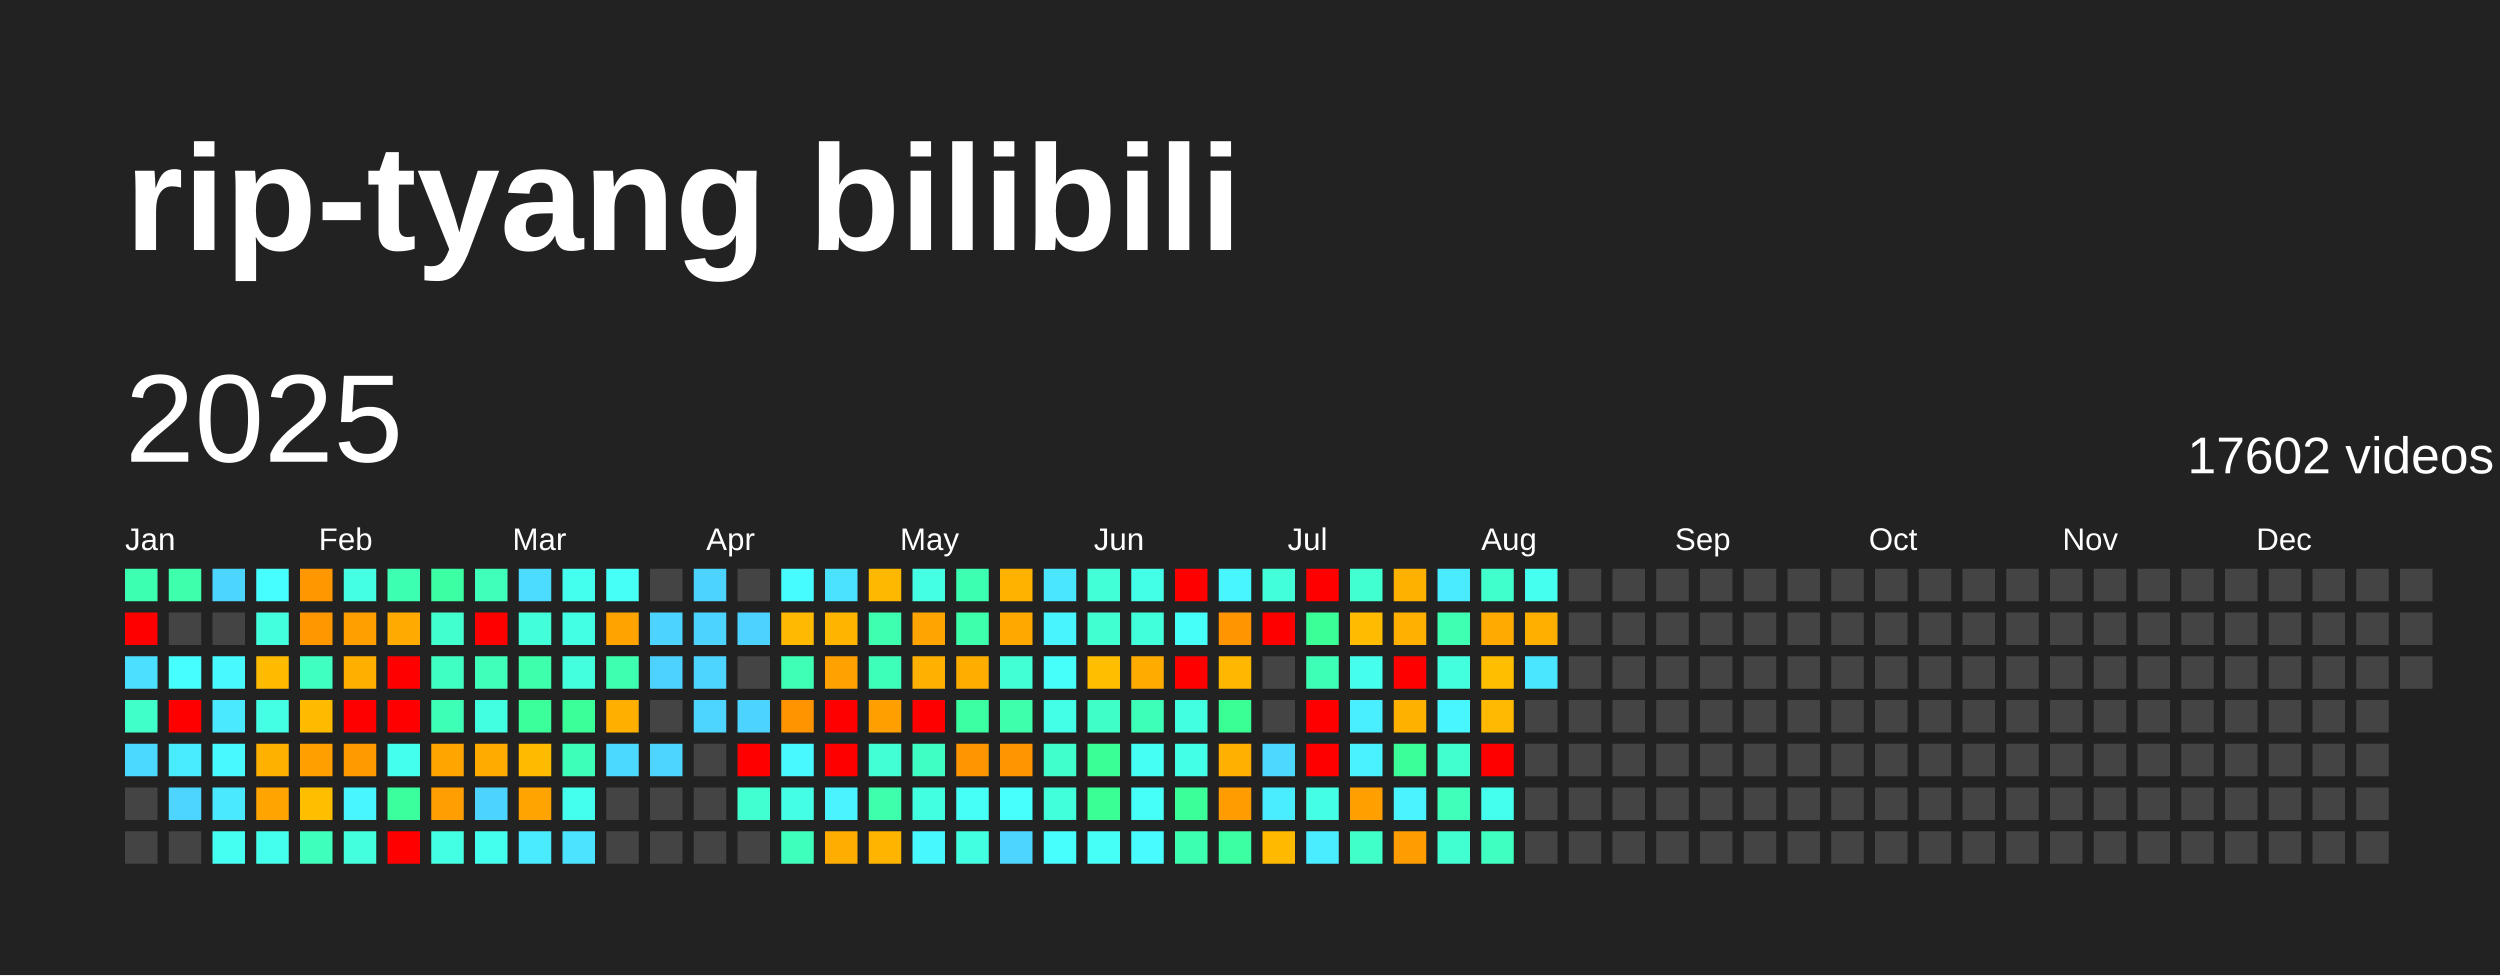
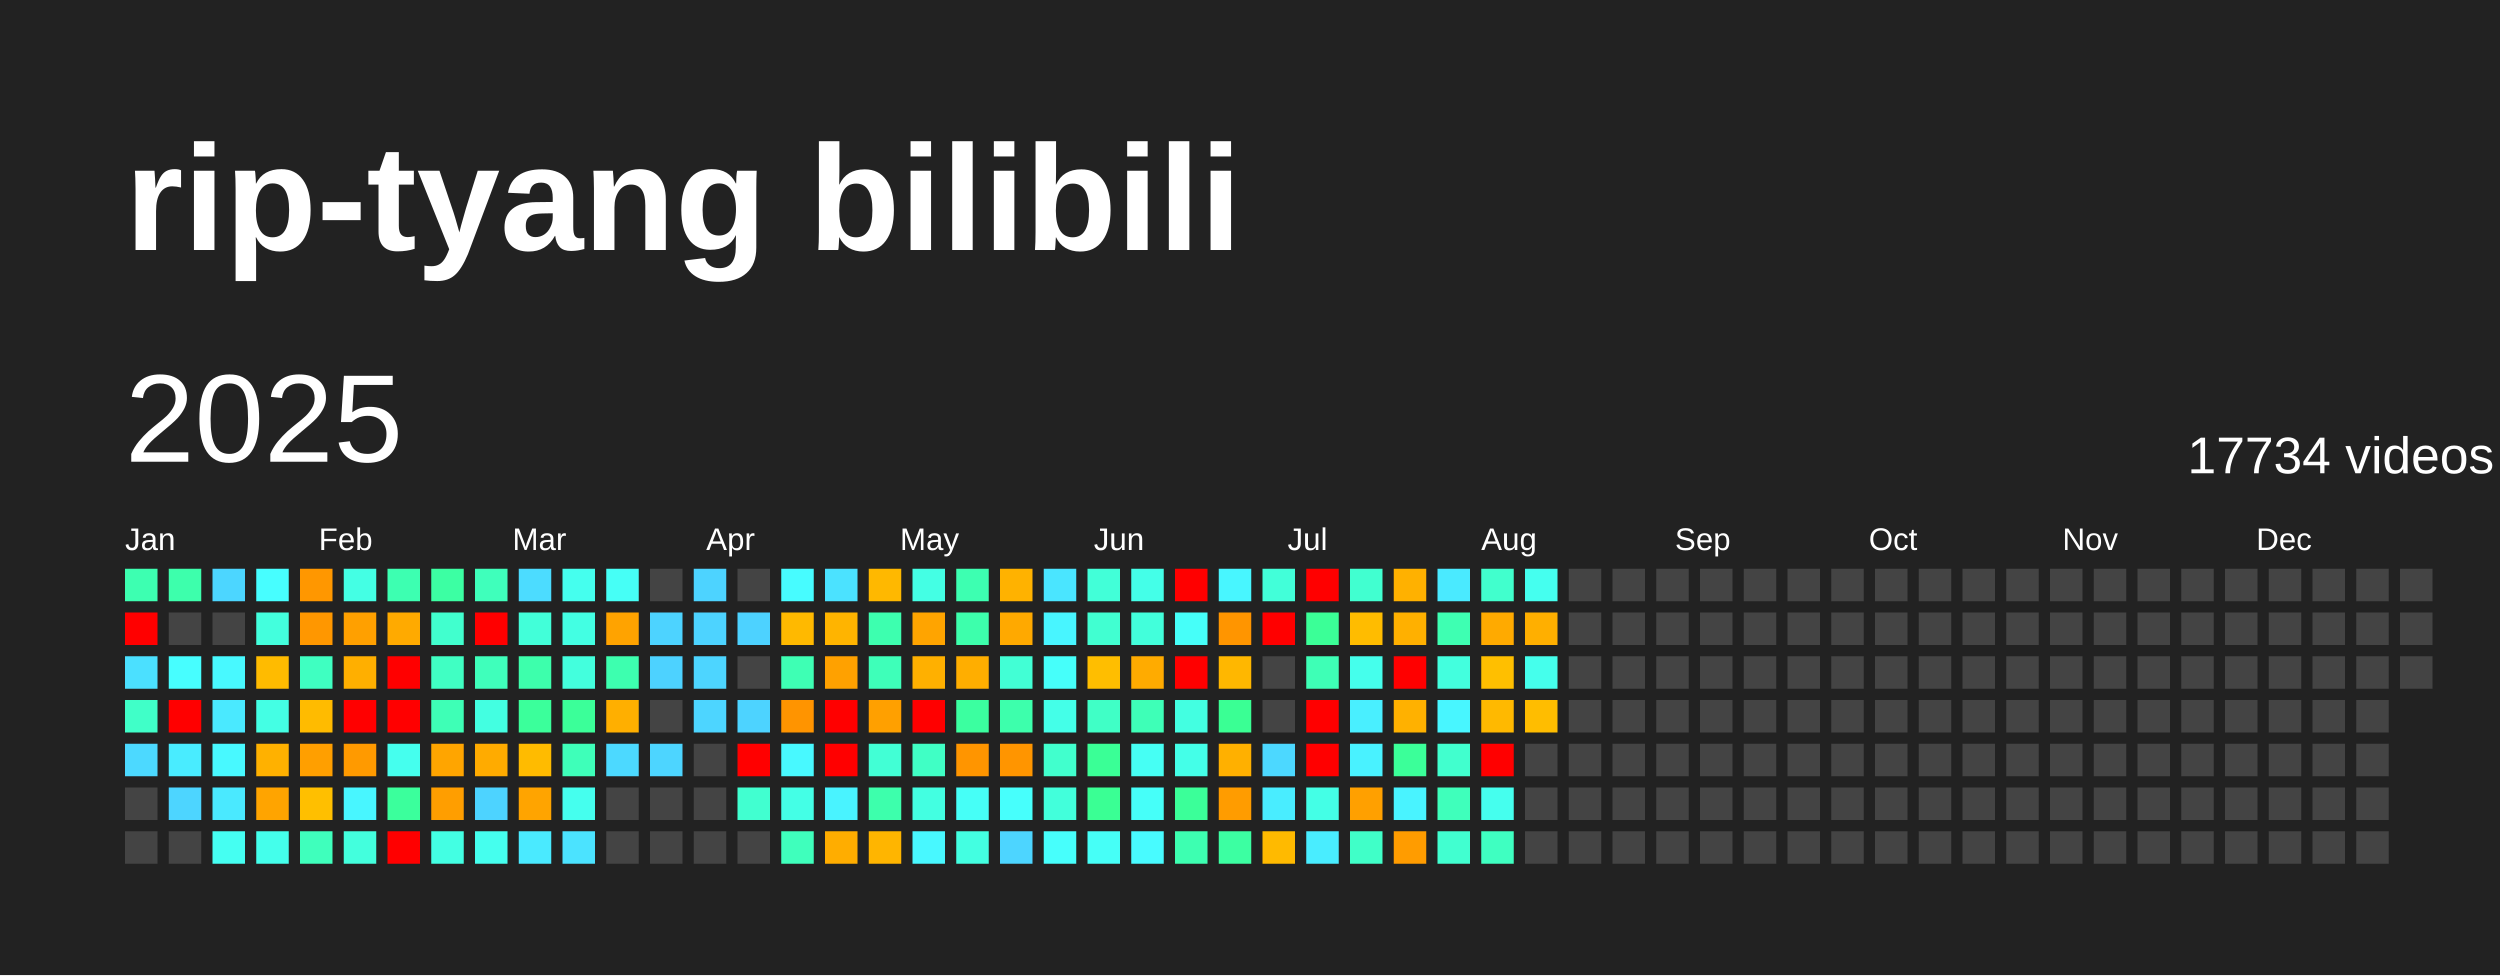
<svg xmlns="http://www.w3.org/2000/svg" baseProfile="full" height="78mm" version="1.1" viewBox="0,0,200,78" width="200mm">
  <defs />
  <rect fill="#222222" height="78" width="200" x="0" y="0" />
  <text fill="#FFFFFF" style="font-size:12px; font-family:Arial; font-weight:bold;" x="10" y="20">rip-tyang bilibili</text>
  <text dominant-baseline="hanging" fill="#FFFFFF" style="font-size:10.0px; font-family:Arial;" x="10" y="30">2025</text>
-   <text dominant-baseline="hanging" fill="#FFFFFF" style="font-size:4.125px; font-family:Arial;" x="175" y="35">17602 videos</text>
+   <text dominant-baseline="hanging" fill="#FFFFFF" style="font-size:4.125px; font-family:Arial;" x="175" y="35">17734 videos</text>
  <text fill="#FFFFFF" style="font-size:2.5px; font-family:Arial" x="10.0" y="44">Jan</text>
  <text fill="#FFFFFF" style="font-size:2.5px; font-family:Arial" x="25.5" y="44">Feb</text>
  <text fill="#FFFFFF" style="font-size:2.5px; font-family:Arial" x="41.0" y="44">Mar</text>
  <text fill="#FFFFFF" style="font-size:2.5px; font-family:Arial" x="56.5" y="44">Apr</text>
  <text fill="#FFFFFF" style="font-size:2.5px; font-family:Arial" x="72.0" y="44">May</text>
  <text fill="#FFFFFF" style="font-size:2.5px; font-family:Arial" x="87.5" y="44">Jun</text>
  <text fill="#FFFFFF" style="font-size:2.5px; font-family:Arial" x="103.0" y="44">Jul</text>
  <text fill="#FFFFFF" style="font-size:2.5px; font-family:Arial" x="118.5" y="44">Aug</text>
  <text fill="#FFFFFF" style="font-size:2.5px; font-family:Arial" x="134.0" y="44">Sep</text>
  <text fill="#FFFFFF" style="font-size:2.5px; font-family:Arial" x="149.5" y="44">Oct</text>
  <text fill="#FFFFFF" style="font-size:2.5px; font-family:Arial" x="165.0" y="44">Nov</text>
  <text fill="#FFFFFF" style="font-size:2.5px; font-family:Arial" x="180.5" y="44">Dec</text>
  <rect fill="#3dffb1" height="2.6" width="2.6" x="10.0" y="45.5" />
  <rect fill="red" height="2.6" width="2.6" x="10.0" y="49.0" />
  <rect fill="#4be0ff" height="2.6" width="2.6" x="10.0" y="52.5" />
  <rect fill="#40ffc8" height="2.6" width="2.6" x="10.0" y="56.0" />
  <rect fill="#4cd9ff" height="2.6" width="2.6" x="10.0" y="59.5" />
  <rect fill="#444444" height="2.6" width="2.6" x="10.0" y="63.0" />
  <rect fill="#444444" height="2.6" width="2.6" x="10.0" y="66.5" />
  <rect fill="#3dffac" height="2.6" width="2.6" x="13.5" y="45.5" />
  <rect fill="#444444" height="2.6" width="2.6" x="13.5" y="49.0" />
  <rect fill="#47feff" height="2.6" width="2.6" x="13.5" y="52.5" />
  <rect fill="red" height="2.6" width="2.6" x="13.5" y="56.0" />
  <rect fill="#49ecff" height="2.6" width="2.6" x="13.5" y="59.5" />
  <rect fill="#4dd5ff" height="2.6" width="2.6" x="13.5" y="63.0" />
  <rect fill="#444444" height="2.6" width="2.6" x="13.5" y="66.5" />
  <rect fill="#4cd6ff" height="2.6" width="2.6" x="17.0" y="45.5" />
  <rect fill="#444444" height="2.6" width="2.6" x="17.0" y="49.0" />
  <rect fill="#48f9ff" height="2.6" width="2.6" x="17.0" y="52.5" />
  <rect fill="#4ae9ff" height="2.6" width="2.6" x="17.0" y="56.0" />
  <rect fill="#48f9ff" height="2.6" width="2.6" x="17.0" y="59.5" />
  <rect fill="#4ae9ff" height="2.6" width="2.6" x="17.0" y="63.0" />
  <rect fill="#45fff2" height="2.6" width="2.6" x="17.0" y="66.5" />
  <rect fill="#47feff" height="2.6" width="2.6" x="20.5" y="45.5" />
  <rect fill="#43ffdd" height="2.6" width="2.6" x="20.5" y="49.0" />
  <rect fill="#ffbb00" height="2.6" width="2.6" x="20.5" y="52.5" />
  <rect fill="#44ffe4" height="2.6" width="2.6" x="20.5" y="56.0" />
  <rect fill="#ffb100" height="2.6" width="2.6" x="20.5" y="59.5" />
  <rect fill="#ffa400" height="2.6" width="2.6" x="20.5" y="63.0" />
  <rect fill="#44ffeb" height="2.6" width="2.6" x="20.5" y="66.5" />
  <rect fill="#ff9700" height="2.6" width="2.6" x="24.0" y="45.5" />
  <rect fill="#ff9700" height="2.6" width="2.6" x="24.0" y="49.0" />
  <rect fill="#3fffc1" height="2.6" width="2.6" x="24.0" y="52.5" />
  <rect fill="#ffbb00" height="2.6" width="2.6" x="24.0" y="56.0" />
  <rect fill="#ff9f00" height="2.6" width="2.6" x="24.0" y="59.5" />
  <rect fill="#ffbf00" height="2.6" width="2.6" x="24.0" y="63.0" />
  <rect fill="#3fffbc" height="2.6" width="2.6" x="24.0" y="66.5" />
  <rect fill="#44ffe4" height="2.6" width="2.6" x="27.5" y="45.5" />
  <rect fill="#ffa000" height="2.6" width="2.6" x="27.5" y="49.0" />
  <rect fill="#ffaf00" height="2.6" width="2.6" x="27.5" y="52.5" />
  <rect fill="red" height="2.6" width="2.6" x="27.5" y="56.0" />
  <rect fill="#ff9a00" height="2.6" width="2.6" x="27.5" y="59.5" />
  <rect fill="#48f6ff" height="2.6" width="2.6" x="27.5" y="63.0" />
  <rect fill="#43ffdd" height="2.6" width="2.6" x="27.5" y="66.5" />
  <rect fill="#3dffb1" height="2.6" width="2.6" x="31.0" y="45.5" />
  <rect fill="#ffaa00" height="2.6" width="2.6" x="31.0" y="49.0" />
  <rect fill="red" height="2.6" width="2.6" x="31.0" y="52.5" />
  <rect fill="red" height="2.6" width="2.6" x="31.0" y="56.0" />
  <rect fill="#45ffee" height="2.6" width="2.6" x="31.0" y="59.5" />
  <rect fill="#3bff9c" height="2.6" width="2.6" x="31.0" y="63.0" />
  <rect fill="red" height="2.6" width="2.6" x="31.0" y="66.5" />
  <rect fill="#3cffa3" height="2.6" width="2.6" x="34.5" y="45.5" />
  <rect fill="#41ffce" height="2.6" width="2.6" x="34.5" y="49.0" />
  <rect fill="#40ffc3" height="2.6" width="2.6" x="34.5" y="52.5" />
  <rect fill="#3effb6" height="2.6" width="2.6" x="34.5" y="56.0" />
  <rect fill="#ffa500" height="2.6" width="2.6" x="34.5" y="59.5" />
  <rect fill="#ff9e00" height="2.6" width="2.6" x="34.5" y="63.0" />
  <rect fill="#43ffe3" height="2.6" width="2.6" x="34.5" y="66.5" />
  <rect fill="#3fffbb" height="2.6" width="2.6" x="38.0" y="45.5" />
  <rect fill="red" height="2.6" width="2.6" x="38.0" y="49.0" />
  <rect fill="#3fffbb" height="2.6" width="2.6" x="38.0" y="52.5" />
  <rect fill="#43ffe1" height="2.6" width="2.6" x="38.0" y="56.0" />
  <rect fill="#ffab00" height="2.6" width="2.6" x="38.0" y="59.5" />
  <rect fill="#4dd3ff" height="2.6" width="2.6" x="38.0" y="63.0" />
  <rect fill="#45ffee" height="2.6" width="2.6" x="38.0" y="66.5" />
  <rect fill="#4cdcff" height="2.6" width="2.6" x="41.5" y="45.5" />
  <rect fill="#42ffd9" height="2.6" width="2.6" x="41.5" y="49.0" />
  <rect fill="#3dffac" height="2.6" width="2.6" x="41.5" y="52.5" />
  <rect fill="#3bff9b" height="2.6" width="2.6" x="41.5" y="56.0" />
  <rect fill="#ffbb00" height="2.6" width="2.6" x="41.5" y="59.5" />
  <rect fill="#ffa400" height="2.6" width="2.6" x="41.5" y="63.0" />
  <rect fill="#4aeaff" height="2.6" width="2.6" x="41.5" y="66.5" />
  <rect fill="#45ffee" height="2.6" width="2.6" x="45.0" y="45.5" />
  <rect fill="#43ffe3" height="2.6" width="2.6" x="45.0" y="49.0" />
  <rect fill="#43ffdd" height="2.6" width="2.6" x="45.0" y="52.5" />
  <rect fill="#3bff99" height="2.6" width="2.6" x="45.0" y="56.0" />
  <rect fill="#3effb9" height="2.6" width="2.6" x="45.0" y="59.5" />
  <rect fill="#45ffee" height="2.6" width="2.6" x="45.0" y="63.0" />
  <rect fill="#4be3ff" height="2.6" width="2.6" x="45.0" y="66.5" />
  <rect fill="#46fff6" height="2.6" width="2.6" x="48.5" y="45.5" />
  <rect fill="#ffa300" height="2.6" width="2.6" x="48.5" y="49.0" />
  <rect fill="#3dffaf" height="2.6" width="2.6" x="48.5" y="52.5" />
  <rect fill="#ffaf00" height="2.6" width="2.6" x="48.5" y="56.0" />
  <rect fill="#4cd9ff" height="2.6" width="2.6" x="48.5" y="59.5" />
  <rect fill="#444444" height="2.6" width="2.6" x="48.5" y="63.0" />
  <rect fill="#444444" height="2.6" width="2.6" x="48.5" y="66.5" />
  <rect fill="#444444" height="2.6" width="2.6" x="52.0" y="45.5" />
  <rect fill="#4dd3ff" height="2.6" width="2.6" x="52.0" y="49.0" />
  <rect fill="#4dd2ff" height="2.6" width="2.6" x="52.0" y="52.5" />
  <rect fill="#444444" height="2.6" width="2.6" x="52.0" y="56.0" />
  <rect fill="#4dd5ff" height="2.6" width="2.6" x="52.0" y="59.5" />
  <rect fill="#444444" height="2.6" width="2.6" x="52.0" y="63.0" />
  <rect fill="#444444" height="2.6" width="2.6" x="52.0" y="66.5" />
  <rect fill="#4dd3ff" height="2.6" width="2.6" x="55.5" y="45.5" />
  <rect fill="#4dd3ff" height="2.6" width="2.6" x="55.5" y="49.0" />
  <rect fill="#4dd5ff" height="2.6" width="2.6" x="55.5" y="52.5" />
  <rect fill="#4dd5ff" height="2.6" width="2.6" x="55.5" y="56.0" />
  <rect fill="#444444" height="2.6" width="2.6" x="55.5" y="59.5" />
  <rect fill="#444444" height="2.6" width="2.6" x="55.5" y="63.0" />
  <rect fill="#444444" height="2.6" width="2.6" x="55.5" y="66.5" />
  <rect fill="#444444" height="2.6" width="2.6" x="59.0" y="45.5" />
  <rect fill="#4dd2ff" height="2.6" width="2.6" x="59.0" y="49.0" />
  <rect fill="#444444" height="2.6" width="2.6" x="59.0" y="52.5" />
  <rect fill="#4dd3ff" height="2.6" width="2.6" x="59.0" y="56.0" />
  <rect fill="red" height="2.6" width="2.6" x="59.0" y="59.5" />
  <rect fill="#41ffd0" height="2.6" width="2.6" x="59.0" y="63.0" />
  <rect fill="#444444" height="2.6" width="2.6" x="59.0" y="66.5" />
  <rect fill="#47fcff" height="2.6" width="2.6" x="62.5" y="45.5" />
  <rect fill="#ffb900" height="2.6" width="2.6" x="62.5" y="49.0" />
  <rect fill="#3effb4" height="2.6" width="2.6" x="62.5" y="52.5" />
  <rect fill="#ff9400" height="2.6" width="2.6" x="62.5" y="56.0" />
  <rect fill="#48f9ff" height="2.6" width="2.6" x="62.5" y="59.5" />
  <rect fill="#44ffe6" height="2.6" width="2.6" x="62.5" y="63.0" />
  <rect fill="#3fffbc" height="2.6" width="2.6" x="62.5" y="66.5" />
  <rect fill="#4be2ff" height="2.6" width="2.6" x="66.0" y="45.5" />
  <rect fill="#ffb400" height="2.6" width="2.6" x="66.0" y="49.0" />
  <rect fill="#ffa100" height="2.6" width="2.6" x="66.0" y="52.5" />
  <rect fill="red" height="2.6" width="2.6" x="66.0" y="56.0" />
  <rect fill="red" height="2.6" width="2.6" x="66.0" y="59.5" />
  <rect fill="#49f3ff" height="2.6" width="2.6" x="66.0" y="63.0" />
  <rect fill="#ffad00" height="2.6" width="2.6" x="66.0" y="66.5" />
  <rect fill="#ffb800" height="2.6" width="2.6" x="69.5" y="45.5" />
  <rect fill="#3dffaf" height="2.6" width="2.6" x="69.5" y="49.0" />
  <rect fill="#3effb9" height="2.6" width="2.6" x="69.5" y="52.5" />
  <rect fill="#ffa000" height="2.6" width="2.6" x="69.5" y="56.0" />
  <rect fill="#42ffd5" height="2.6" width="2.6" x="69.5" y="59.5" />
  <rect fill="#3dffac" height="2.6" width="2.6" x="69.5" y="63.0" />
  <rect fill="#ffb500" height="2.6" width="2.6" x="69.5" y="66.5" />
  <rect fill="#44ffe4" height="2.6" width="2.6" x="73.0" y="45.5" />
  <rect fill="#ffa400" height="2.6" width="2.6" x="73.0" y="49.0" />
  <rect fill="#ffb000" height="2.6" width="2.6" x="73.0" y="52.5" />
  <rect fill="red" height="2.6" width="2.6" x="73.0" y="56.0" />
  <rect fill="#40ffc5" height="2.6" width="2.6" x="73.0" y="59.5" />
  <rect fill="#43ffe1" height="2.6" width="2.6" x="73.0" y="63.0" />
  <rect fill="#48f8ff" height="2.6" width="2.6" x="73.0" y="66.5" />
  <rect fill="#3dffb1" height="2.6" width="2.6" x="76.5" y="45.5" />
  <rect fill="#3dffac" height="2.6" width="2.6" x="76.5" y="49.0" />
  <rect fill="#ffae00" height="2.6" width="2.6" x="76.5" y="52.5" />
  <rect fill="#3bffa0" height="2.6" width="2.6" x="76.5" y="56.0" />
  <rect fill="#ff9500" height="2.6" width="2.6" x="76.5" y="59.5" />
  <rect fill="#46fff7" height="2.6" width="2.6" x="76.5" y="63.0" />
  <rect fill="#43ffe1" height="2.6" width="2.6" x="76.5" y="66.5" />
  <rect fill="#ffb200" height="2.6" width="2.6" x="80.0" y="45.5" />
  <rect fill="#ffa900" height="2.6" width="2.6" x="80.0" y="49.0" />
  <rect fill="#42ffd5" height="2.6" width="2.6" x="80.0" y="52.5" />
  <rect fill="#3dffac" height="2.6" width="2.6" x="80.0" y="56.0" />
  <rect fill="#ff9500" height="2.6" width="2.6" x="80.0" y="59.5" />
  <rect fill="#47fffc" height="2.6" width="2.6" x="80.0" y="63.0" />
  <rect fill="#4dd5ff" height="2.6" width="2.6" x="80.0" y="66.5" />
  <rect fill="#4ae5ff" height="2.6" width="2.6" x="83.5" y="45.5" />
  <rect fill="#48f5ff" height="2.6" width="2.6" x="83.5" y="49.0" />
  <rect fill="#46fffa" height="2.6" width="2.6" x="83.5" y="52.5" />
  <rect fill="#44ffe8" height="2.6" width="2.6" x="83.5" y="56.0" />
  <rect fill="#41ffcd" height="2.6" width="2.6" x="83.5" y="59.5" />
  <rect fill="#42ffdb" height="2.6" width="2.6" x="83.5" y="63.0" />
  <rect fill="#47fffc" height="2.6" width="2.6" x="83.5" y="66.5" />
  <rect fill="#42ffd8" height="2.6" width="2.6" x="87.0" y="45.5" />
  <rect fill="#41ffd1" height="2.6" width="2.6" x="87.0" y="49.0" />
  <rect fill="#ffbe00" height="2.6" width="2.6" x="87.0" y="52.5" />
  <rect fill="#40ffc6" height="2.6" width="2.6" x="87.0" y="56.0" />
  <rect fill="#3aff96" height="2.6" width="2.6" x="87.0" y="59.5" />
  <rect fill="#3aff94" height="2.6" width="2.6" x="87.0" y="63.0" />
  <rect fill="#46fff7" height="2.6" width="2.6" x="87.0" y="66.5" />
  <rect fill="#44ffe8" height="2.6" width="2.6" x="90.5" y="45.5" />
  <rect fill="#42ffdb" height="2.6" width="2.6" x="90.5" y="49.0" />
  <rect fill="#ffab00" height="2.6" width="2.6" x="90.5" y="52.5" />
  <rect fill="#3effb7" height="2.6" width="2.6" x="90.5" y="56.0" />
  <rect fill="#46fff4" height="2.6" width="2.6" x="90.5" y="59.5" />
  <rect fill="#46fff9" height="2.6" width="2.6" x="90.5" y="63.0" />
  <rect fill="#48fbff" height="2.6" width="2.6" x="90.5" y="66.5" />
  <rect fill="red" height="2.6" width="2.6" x="94.0" y="45.5" />
  <rect fill="#46fff9" height="2.6" width="2.6" x="94.0" y="49.0" />
  <rect fill="red" height="2.6" width="2.6" x="94.0" y="52.5" />
  <rect fill="#43ffe1" height="2.6" width="2.6" x="94.0" y="56.0" />
  <rect fill="#44ffe8" height="2.6" width="2.6" x="94.0" y="59.5" />
  <rect fill="#3bff99" height="2.6" width="2.6" x="94.0" y="63.0" />
  <rect fill="#3dffb1" height="2.6" width="2.6" x="94.0" y="66.5" />
  <rect fill="#48f6ff" height="2.6" width="2.6" x="97.5" y="45.5" />
  <rect fill="#ff9500" height="2.6" width="2.6" x="97.5" y="49.0" />
  <rect fill="#ffb700" height="2.6" width="2.6" x="97.5" y="52.5" />
  <rect fill="#3aff94" height="2.6" width="2.6" x="97.5" y="56.0" />
  <rect fill="#ffb000" height="2.6" width="2.6" x="97.5" y="59.5" />
  <rect fill="#ff9c00" height="2.6" width="2.6" x="97.5" y="63.0" />
  <rect fill="#3cffa2" height="2.6" width="2.6" x="97.5" y="66.5" />
  <rect fill="#42ffd9" height="2.6" width="2.6" x="101.0" y="45.5" />
  <rect fill="red" height="2.6" width="2.6" x="101.0" y="49.0" />
  <rect fill="#444444" height="2.6" width="2.6" x="101.0" y="52.5" />
  <rect fill="#444444" height="2.6" width="2.6" x="101.0" y="56.0" />
  <rect fill="#4cd8ff" height="2.6" width="2.6" x="101.0" y="59.5" />
  <rect fill="#49edff" height="2.6" width="2.6" x="101.0" y="63.0" />
  <rect fill="#ffba00" height="2.6" width="2.6" x="101.0" y="66.5" />
  <rect fill="red" height="2.6" width="2.6" x="104.5" y="45.5" />
  <rect fill="#3bff97" height="2.6" width="2.6" x="104.5" y="49.0" />
  <rect fill="#3effb6" height="2.6" width="2.6" x="104.5" y="52.5" />
  <rect fill="red" height="2.6" width="2.6" x="104.5" y="56.0" />
  <rect fill="red" height="2.6" width="2.6" x="104.5" y="59.5" />
  <rect fill="#44ffe6" height="2.6" width="2.6" x="104.5" y="63.0" />
  <rect fill="#49edff" height="2.6" width="2.6" x="104.5" y="66.5" />
  <rect fill="#41ffd0" height="2.6" width="2.6" x="108.0" y="45.5" />
  <rect fill="#ffbc00" height="2.6" width="2.6" x="108.0" y="49.0" />
  <rect fill="#45ffec" height="2.6" width="2.6" x="108.0" y="52.5" />
  <rect fill="#49efff" height="2.6" width="2.6" x="108.0" y="56.0" />
  <rect fill="#49f2ff" height="2.6" width="2.6" x="108.0" y="59.5" />
  <rect fill="#ffa000" height="2.6" width="2.6" x="108.0" y="63.0" />
  <rect fill="#40ffc8" height="2.6" width="2.6" x="108.0" y="66.5" />
  <rect fill="#ffb100" height="2.6" width="2.6" x="111.5" y="45.5" />
  <rect fill="#ffb000" height="2.6" width="2.6" x="111.5" y="49.0" />
  <rect fill="red" height="2.6" width="2.6" x="111.5" y="52.5" />
  <rect fill="#ffb100" height="2.6" width="2.6" x="111.5" y="56.0" />
  <rect fill="#3bff99" height="2.6" width="2.6" x="111.5" y="59.5" />
  <rect fill="#49f3ff" height="2.6" width="2.6" x="111.5" y="63.0" />
  <rect fill="#ff9c00" height="2.6" width="2.6" x="111.5" y="66.5" />
  <rect fill="#4aeaff" height="2.6" width="2.6" x="115.0" y="45.5" />
  <rect fill="#3effb2" height="2.6" width="2.6" x="115.0" y="49.0" />
  <rect fill="#43ffde" height="2.6" width="2.6" x="115.0" y="52.5" />
  <rect fill="#48f6ff" height="2.6" width="2.6" x="115.0" y="56.0" />
  <rect fill="#41ffce" height="2.6" width="2.6" x="115.0" y="59.5" />
  <rect fill="#3fffbb" height="2.6" width="2.6" x="115.0" y="63.0" />
  <rect fill="#41ffd0" height="2.6" width="2.6" x="115.0" y="66.5" />
  <rect fill="#41ffcd" height="2.6" width="2.6" x="118.5" y="45.5" />
  <rect fill="#ffaa00" height="2.6" width="2.6" x="118.5" y="49.0" />
  <rect fill="#ffbf00" height="2.6" width="2.6" x="118.5" y="52.5" />
  <rect fill="#ffb900" height="2.6" width="2.6" x="118.5" y="56.0" />
  <rect fill="red" height="2.6" width="2.6" x="118.5" y="59.5" />
  <rect fill="#45ffee" height="2.6" width="2.6" x="118.5" y="63.0" />
  <rect fill="#3fffc1" height="2.6" width="2.6" x="118.5" y="66.5" />
  <rect fill="#45ffef" height="2.6" width="2.6" x="122.0" y="45.5" />
  <rect fill="#ffaf00" height="2.6" width="2.6" x="122.0" y="49.0" />
-   <rect fill="#4ae6ff" height="2.6" width="2.6" x="122.0" y="52.5" />
-   <rect fill="#444444" height="2.6" width="2.6" x="122.0" y="56.0" />
+   <rect fill="#45ffec" height="2.6" width="2.6" x="122.0" y="52.5" />
+   <rect fill="#ffbd00" height="2.6" width="2.6" x="122.0" y="56.0" />
  <rect fill="#444444" height="2.6" width="2.6" x="122.0" y="59.5" />
  <rect fill="#444444" height="2.6" width="2.6" x="122.0" y="63.0" />
  <rect fill="#444444" height="2.6" width="2.6" x="122.0" y="66.5" />
  <rect fill="#444444" height="2.6" width="2.6" x="125.5" y="45.5" />
  <rect fill="#444444" height="2.6" width="2.6" x="125.5" y="49.0" />
  <rect fill="#444444" height="2.6" width="2.6" x="125.5" y="52.5" />
  <rect fill="#444444" height="2.6" width="2.6" x="125.5" y="56.0" />
  <rect fill="#444444" height="2.6" width="2.6" x="125.5" y="59.5" />
  <rect fill="#444444" height="2.6" width="2.6" x="125.5" y="63.0" />
  <rect fill="#444444" height="2.6" width="2.6" x="125.5" y="66.5" />
  <rect fill="#444444" height="2.6" width="2.6" x="129.0" y="45.5" />
  <rect fill="#444444" height="2.6" width="2.6" x="129.0" y="49.0" />
  <rect fill="#444444" height="2.6" width="2.6" x="129.0" y="52.5" />
  <rect fill="#444444" height="2.6" width="2.6" x="129.0" y="56.0" />
  <rect fill="#444444" height="2.6" width="2.6" x="129.0" y="59.5" />
  <rect fill="#444444" height="2.6" width="2.6" x="129.0" y="63.0" />
  <rect fill="#444444" height="2.6" width="2.6" x="129.0" y="66.5" />
  <rect fill="#444444" height="2.6" width="2.6" x="132.5" y="45.5" />
  <rect fill="#444444" height="2.6" width="2.6" x="132.5" y="49.0" />
  <rect fill="#444444" height="2.6" width="2.6" x="132.5" y="52.5" />
  <rect fill="#444444" height="2.6" width="2.6" x="132.5" y="56.0" />
  <rect fill="#444444" height="2.6" width="2.6" x="132.5" y="59.5" />
  <rect fill="#444444" height="2.6" width="2.6" x="132.5" y="63.0" />
  <rect fill="#444444" height="2.6" width="2.6" x="132.5" y="66.5" />
  <rect fill="#444444" height="2.6" width="2.6" x="136.0" y="45.5" />
  <rect fill="#444444" height="2.6" width="2.6" x="136.0" y="49.0" />
  <rect fill="#444444" height="2.6" width="2.6" x="136.0" y="52.5" />
  <rect fill="#444444" height="2.6" width="2.6" x="136.0" y="56.0" />
  <rect fill="#444444" height="2.6" width="2.6" x="136.0" y="59.5" />
  <rect fill="#444444" height="2.6" width="2.6" x="136.0" y="63.0" />
  <rect fill="#444444" height="2.6" width="2.6" x="136.0" y="66.5" />
  <rect fill="#444444" height="2.6" width="2.6" x="139.5" y="45.5" />
  <rect fill="#444444" height="2.6" width="2.6" x="139.5" y="49.0" />
  <rect fill="#444444" height="2.6" width="2.6" x="139.5" y="52.5" />
  <rect fill="#444444" height="2.6" width="2.6" x="139.5" y="56.0" />
  <rect fill="#444444" height="2.6" width="2.6" x="139.5" y="59.5" />
  <rect fill="#444444" height="2.6" width="2.6" x="139.5" y="63.0" />
  <rect fill="#444444" height="2.6" width="2.6" x="139.5" y="66.5" />
  <rect fill="#444444" height="2.6" width="2.6" x="143.0" y="45.5" />
  <rect fill="#444444" height="2.6" width="2.6" x="143.0" y="49.0" />
  <rect fill="#444444" height="2.6" width="2.6" x="143.0" y="52.5" />
  <rect fill="#444444" height="2.6" width="2.6" x="143.0" y="56.0" />
  <rect fill="#444444" height="2.6" width="2.6" x="143.0" y="59.5" />
  <rect fill="#444444" height="2.6" width="2.6" x="143.0" y="63.0" />
  <rect fill="#444444" height="2.6" width="2.6" x="143.0" y="66.5" />
  <rect fill="#444444" height="2.6" width="2.6" x="146.5" y="45.5" />
  <rect fill="#444444" height="2.6" width="2.6" x="146.5" y="49.0" />
  <rect fill="#444444" height="2.6" width="2.6" x="146.5" y="52.5" />
  <rect fill="#444444" height="2.6" width="2.6" x="146.5" y="56.0" />
  <rect fill="#444444" height="2.6" width="2.6" x="146.5" y="59.5" />
  <rect fill="#444444" height="2.6" width="2.6" x="146.5" y="63.0" />
  <rect fill="#444444" height="2.6" width="2.6" x="146.5" y="66.5" />
  <rect fill="#444444" height="2.6" width="2.6" x="150.0" y="45.5" />
  <rect fill="#444444" height="2.6" width="2.6" x="150.0" y="49.0" />
  <rect fill="#444444" height="2.6" width="2.6" x="150.0" y="52.5" />
  <rect fill="#444444" height="2.6" width="2.6" x="150.0" y="56.0" />
  <rect fill="#444444" height="2.6" width="2.6" x="150.0" y="59.5" />
  <rect fill="#444444" height="2.6" width="2.6" x="150.0" y="63.0" />
  <rect fill="#444444" height="2.6" width="2.6" x="150.0" y="66.5" />
  <rect fill="#444444" height="2.6" width="2.6" x="153.5" y="45.5" />
  <rect fill="#444444" height="2.6" width="2.6" x="153.5" y="49.0" />
  <rect fill="#444444" height="2.6" width="2.6" x="153.5" y="52.5" />
  <rect fill="#444444" height="2.6" width="2.6" x="153.5" y="56.0" />
  <rect fill="#444444" height="2.6" width="2.6" x="153.5" y="59.5" />
  <rect fill="#444444" height="2.6" width="2.6" x="153.5" y="63.0" />
  <rect fill="#444444" height="2.6" width="2.6" x="153.5" y="66.5" />
  <rect fill="#444444" height="2.6" width="2.6" x="157.0" y="45.5" />
  <rect fill="#444444" height="2.6" width="2.6" x="157.0" y="49.0" />
  <rect fill="#444444" height="2.6" width="2.6" x="157.0" y="52.5" />
  <rect fill="#444444" height="2.6" width="2.6" x="157.0" y="56.0" />
  <rect fill="#444444" height="2.6" width="2.6" x="157.0" y="59.5" />
  <rect fill="#444444" height="2.6" width="2.6" x="157.0" y="63.0" />
  <rect fill="#444444" height="2.6" width="2.6" x="157.0" y="66.5" />
  <rect fill="#444444" height="2.6" width="2.6" x="160.5" y="45.5" />
  <rect fill="#444444" height="2.6" width="2.6" x="160.5" y="49.0" />
  <rect fill="#444444" height="2.6" width="2.6" x="160.5" y="52.5" />
  <rect fill="#444444" height="2.6" width="2.6" x="160.5" y="56.0" />
  <rect fill="#444444" height="2.6" width="2.6" x="160.5" y="59.5" />
  <rect fill="#444444" height="2.6" width="2.6" x="160.5" y="63.0" />
  <rect fill="#444444" height="2.6" width="2.6" x="160.5" y="66.5" />
  <rect fill="#444444" height="2.6" width="2.6" x="164.0" y="45.5" />
  <rect fill="#444444" height="2.6" width="2.6" x="164.0" y="49.0" />
  <rect fill="#444444" height="2.6" width="2.6" x="164.0" y="52.5" />
  <rect fill="#444444" height="2.6" width="2.6" x="164.0" y="56.0" />
  <rect fill="#444444" height="2.6" width="2.6" x="164.0" y="59.5" />
  <rect fill="#444444" height="2.6" width="2.6" x="164.0" y="63.0" />
  <rect fill="#444444" height="2.6" width="2.6" x="164.0" y="66.5" />
  <rect fill="#444444" height="2.6" width="2.6" x="167.5" y="45.5" />
  <rect fill="#444444" height="2.6" width="2.6" x="167.5" y="49.0" />
  <rect fill="#444444" height="2.6" width="2.6" x="167.5" y="52.5" />
  <rect fill="#444444" height="2.6" width="2.6" x="167.5" y="56.0" />
  <rect fill="#444444" height="2.6" width="2.6" x="167.5" y="59.5" />
  <rect fill="#444444" height="2.6" width="2.6" x="167.5" y="63.0" />
  <rect fill="#444444" height="2.6" width="2.6" x="167.5" y="66.5" />
  <rect fill="#444444" height="2.6" width="2.6" x="171.0" y="45.5" />
  <rect fill="#444444" height="2.6" width="2.6" x="171.0" y="49.0" />
  <rect fill="#444444" height="2.6" width="2.6" x="171.0" y="52.5" />
  <rect fill="#444444" height="2.6" width="2.6" x="171.0" y="56.0" />
  <rect fill="#444444" height="2.6" width="2.6" x="171.0" y="59.5" />
  <rect fill="#444444" height="2.6" width="2.6" x="171.0" y="63.0" />
  <rect fill="#444444" height="2.6" width="2.6" x="171.0" y="66.5" />
  <rect fill="#444444" height="2.6" width="2.6" x="174.5" y="45.5" />
  <rect fill="#444444" height="2.6" width="2.6" x="174.5" y="49.0" />
  <rect fill="#444444" height="2.6" width="2.6" x="174.5" y="52.5" />
  <rect fill="#444444" height="2.6" width="2.6" x="174.5" y="56.0" />
  <rect fill="#444444" height="2.6" width="2.6" x="174.5" y="59.5" />
  <rect fill="#444444" height="2.6" width="2.6" x="174.5" y="63.0" />
  <rect fill="#444444" height="2.6" width="2.6" x="174.5" y="66.5" />
  <rect fill="#444444" height="2.6" width="2.6" x="178.0" y="45.5" />
  <rect fill="#444444" height="2.6" width="2.6" x="178.0" y="49.0" />
  <rect fill="#444444" height="2.6" width="2.6" x="178.0" y="52.5" />
  <rect fill="#444444" height="2.6" width="2.6" x="178.0" y="56.0" />
  <rect fill="#444444" height="2.6" width="2.6" x="178.0" y="59.5" />
  <rect fill="#444444" height="2.6" width="2.6" x="178.0" y="63.0" />
  <rect fill="#444444" height="2.6" width="2.6" x="178.0" y="66.5" />
  <rect fill="#444444" height="2.6" width="2.6" x="181.5" y="45.5" />
  <rect fill="#444444" height="2.6" width="2.6" x="181.5" y="49.0" />
  <rect fill="#444444" height="2.6" width="2.6" x="181.5" y="52.5" />
  <rect fill="#444444" height="2.6" width="2.6" x="181.5" y="56.0" />
  <rect fill="#444444" height="2.6" width="2.6" x="181.5" y="59.5" />
  <rect fill="#444444" height="2.6" width="2.6" x="181.5" y="63.0" />
  <rect fill="#444444" height="2.6" width="2.6" x="181.5" y="66.5" />
  <rect fill="#444444" height="2.6" width="2.6" x="185.0" y="45.5" />
  <rect fill="#444444" height="2.6" width="2.6" x="185.0" y="49.0" />
  <rect fill="#444444" height="2.6" width="2.6" x="185.0" y="52.5" />
  <rect fill="#444444" height="2.6" width="2.6" x="185.0" y="56.0" />
  <rect fill="#444444" height="2.6" width="2.6" x="185.0" y="59.5" />
  <rect fill="#444444" height="2.6" width="2.6" x="185.0" y="63.0" />
  <rect fill="#444444" height="2.6" width="2.6" x="185.0" y="66.5" />
  <rect fill="#444444" height="2.6" width="2.6" x="188.5" y="45.5" />
  <rect fill="#444444" height="2.6" width="2.6" x="188.5" y="49.0" />
  <rect fill="#444444" height="2.6" width="2.6" x="188.5" y="52.5" />
  <rect fill="#444444" height="2.6" width="2.6" x="188.5" y="56.0" />
  <rect fill="#444444" height="2.6" width="2.6" x="188.5" y="59.5" />
  <rect fill="#444444" height="2.6" width="2.6" x="188.5" y="63.0" />
  <rect fill="#444444" height="2.6" width="2.6" x="188.5" y="66.5" />
  <rect fill="#444444" height="2.6" width="2.6" x="192.0" y="45.5" />
  <rect fill="#444444" height="2.6" width="2.6" x="192.0" y="49.0" />
  <rect fill="#444444" height="2.6" width="2.6" x="192.0" y="52.5" />
</svg>
